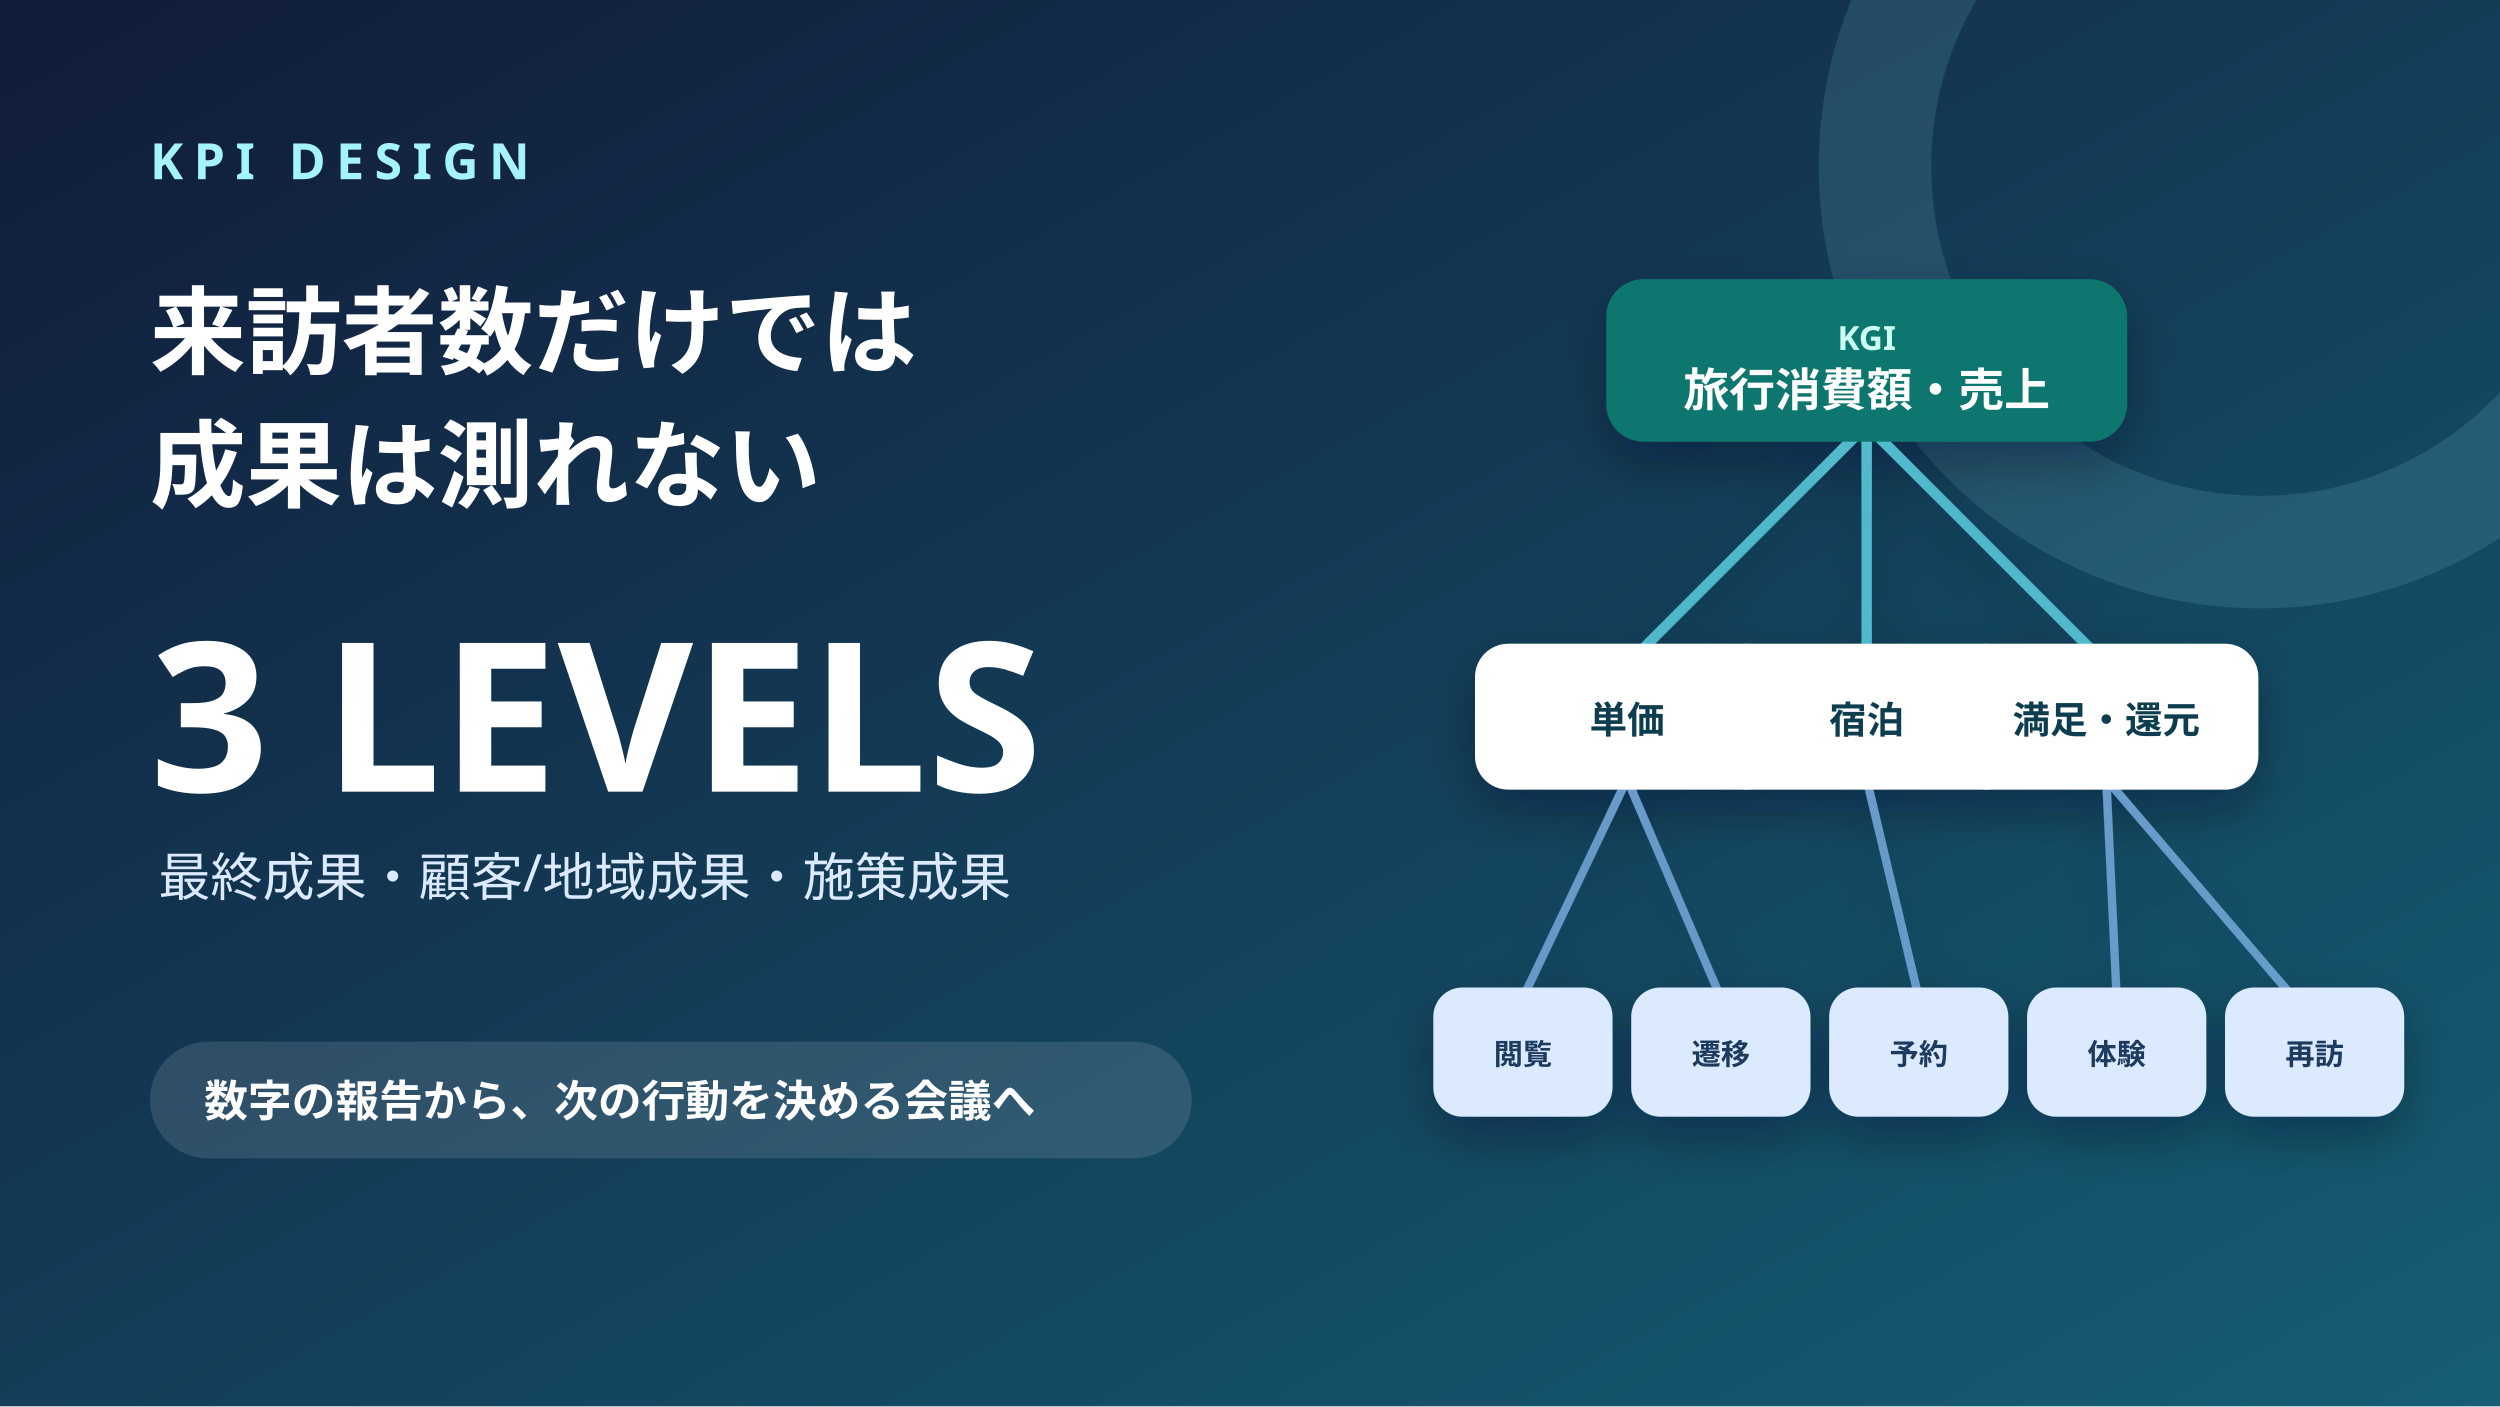
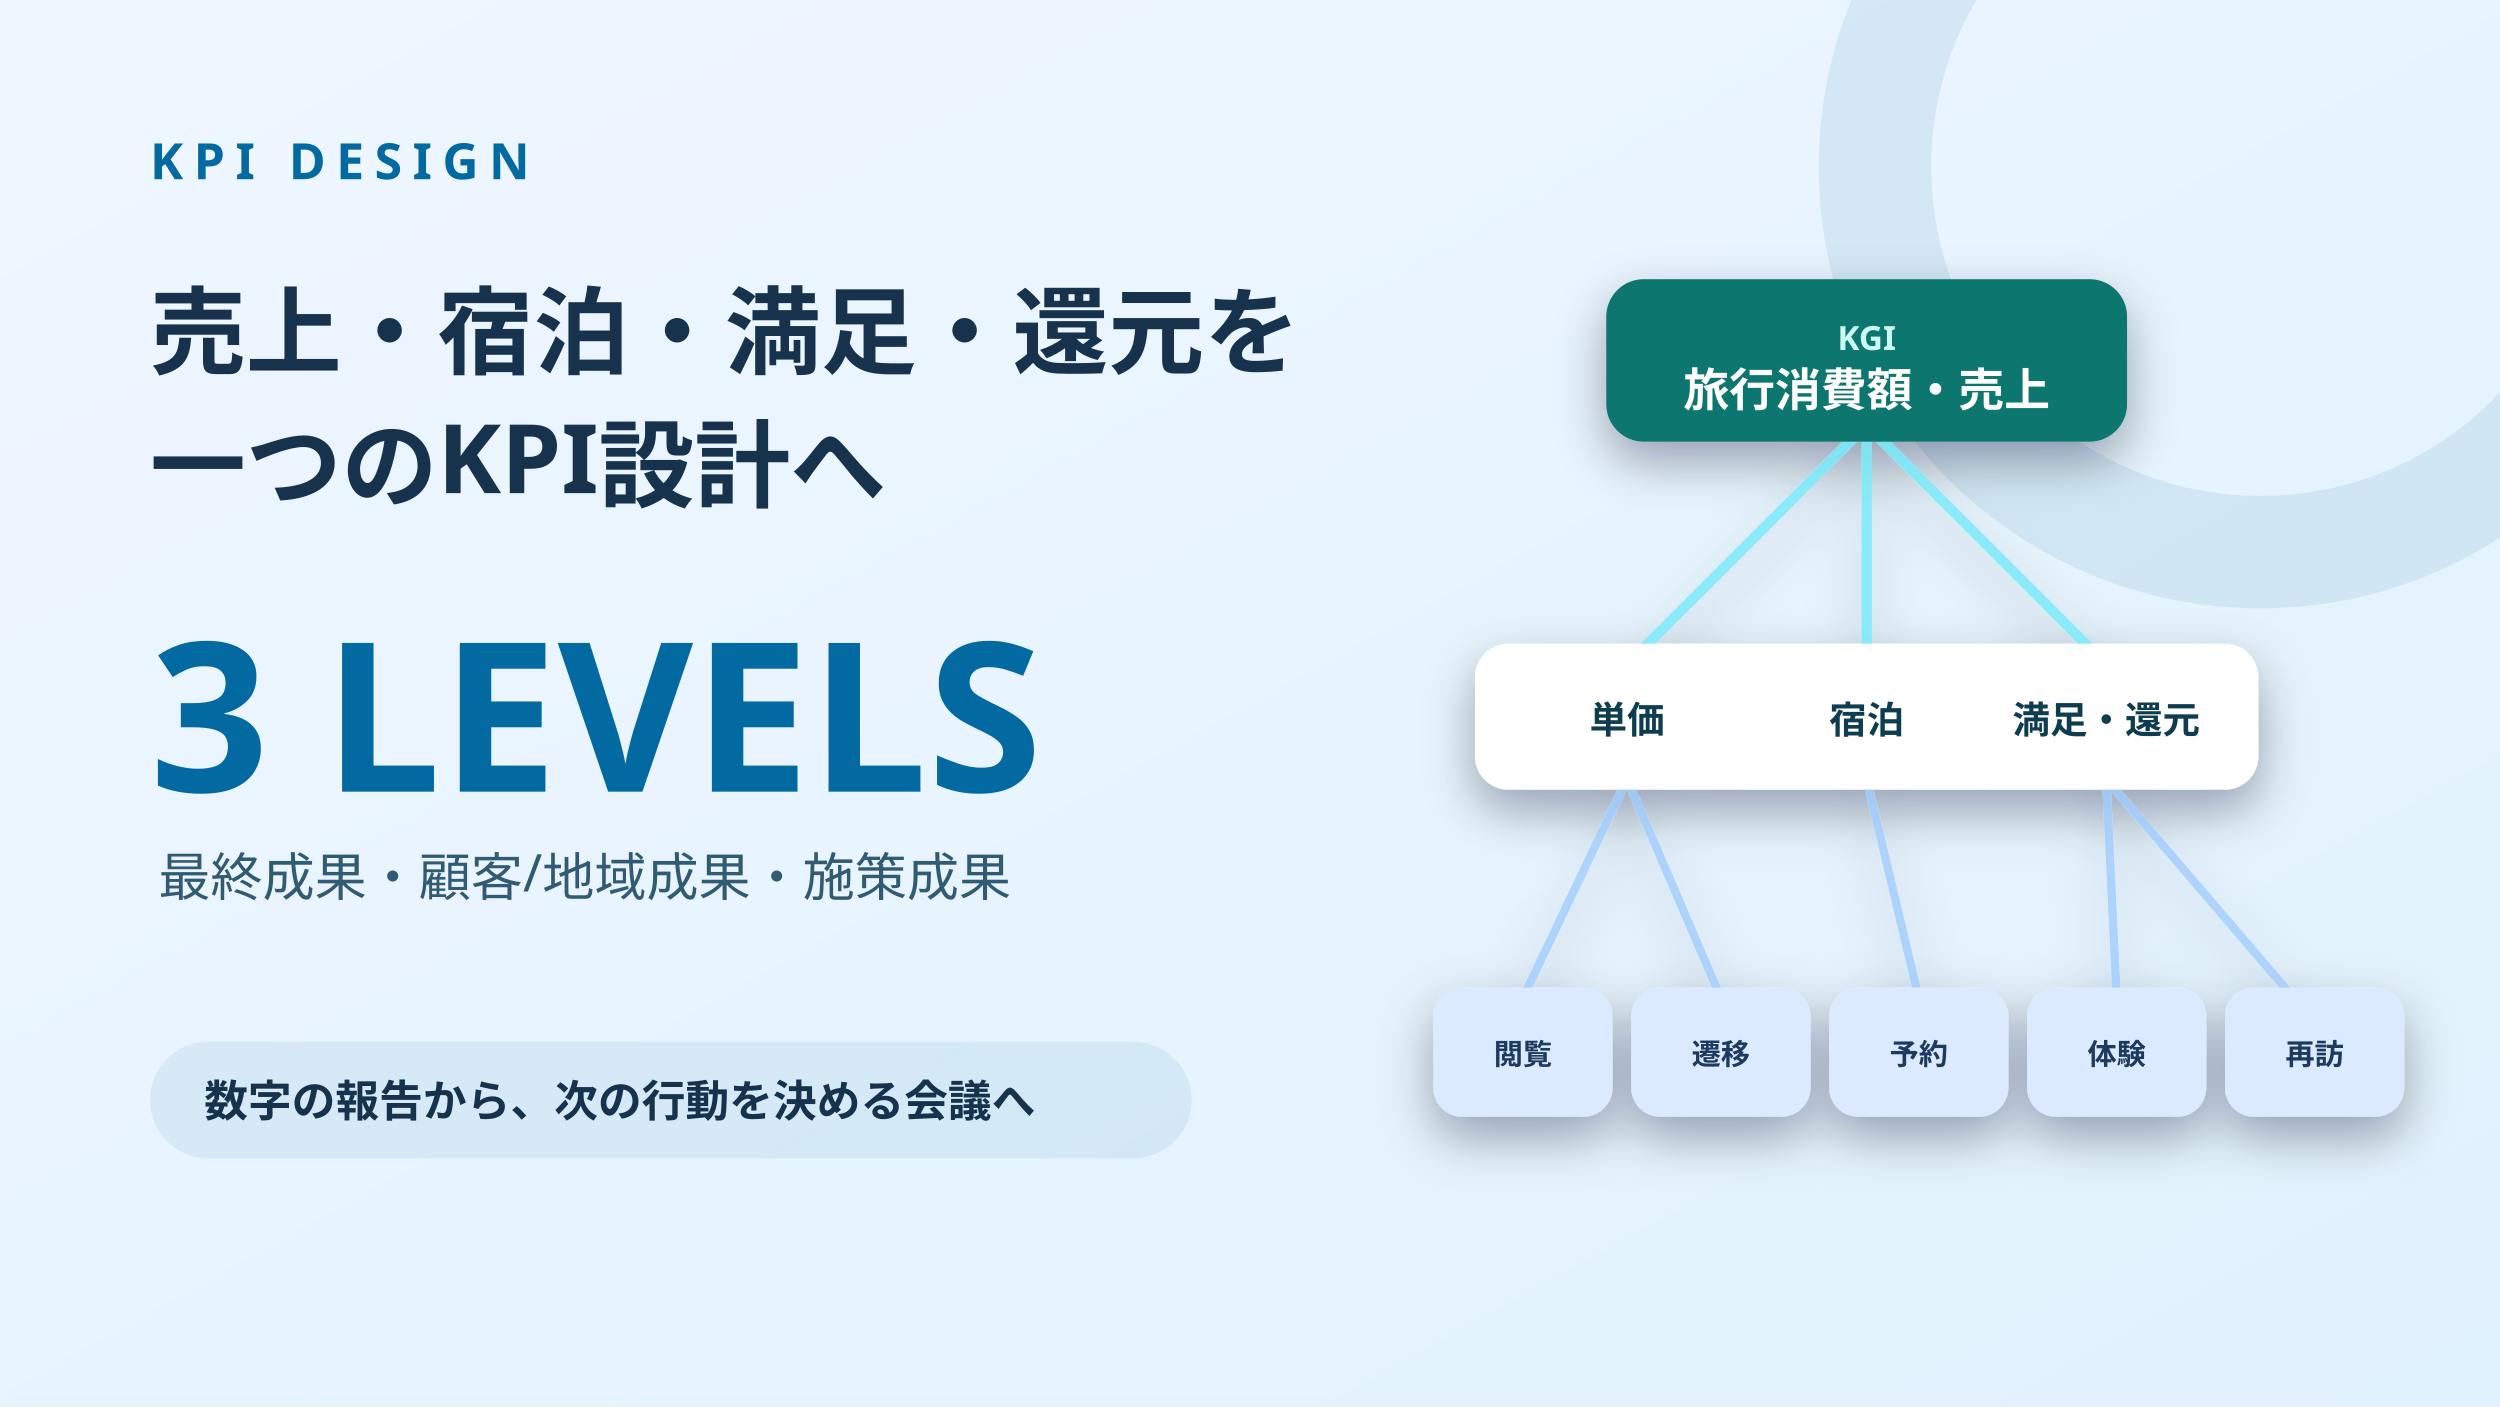
<svg xmlns="http://www.w3.org/2000/svg" width="1200" height="675" viewBox="0 0 1200 675" role="img" aria-labelledby="title desc">
  <defs>
    <linearGradient id="bg" x1="0" y1="0" x2="1" y2="1">
-       <stop stop-color="#111b3a" />
-       <stop offset="1" stop-color="#155e75" />
+       <stop stop-color="#eff6ff" />
+       <stop offset="1" stop-color="#e0f2fe" />
    </linearGradient>
    <filter id="shadow" x="-20%" y="-20%" width="140%" height="140%">
      <feDropShadow dx="0" dy="10" stdDeviation="12" flood-color="#020617" flood-opacity=".34" />
    </filter>
  </defs>
  <rect width="1200" height="675" fill="url(#bg)" />
-   <circle cx="1085" cy="80" r="185" fill="none" stroke="#a5f3fc" stroke-opacity=".12" stroke-width="54" />
-   <text x="72" y="86" fill="#a5f3fc" font-family="Segoe UI, sans-serif" font-size="24" font-weight="700" letter-spacing="5">KPI DESIGN</text>
-   <text x="72" y="176" fill="#fff" font-family="Yu Gothic UI, Meiryo, sans-serif" font-size="46" font-weight="700">来訪者数だけでは</text>
-   <text x="72" y="240" fill="#fff" font-family="Yu Gothic UI, Meiryo, sans-serif" font-size="46" font-weight="700">成果は測れない</text>
-   <text x="72" y="380" fill="#fff" font-family="Segoe UI, sans-serif" font-size="100" font-weight="800">3 LEVELS</text>
-   <text x="76" y="430" fill="#dbeafe" font-family="Yu Gothic UI, Meiryo, sans-serif" font-size="25">最終成果・顧客/地域成果・施策成果</text>
+   <circle cx="1085" cy="80" r="185" fill="none" stroke="#0369a1" stroke-opacity=".09" stroke-width="54" />
+   <text x="72" y="86" fill="#0369a1" font-family="Segoe UI, sans-serif" font-size="24" font-weight="700" letter-spacing="5">KPI DESIGN</text>
+   <text x="72" y="176" fill="#17324d" font-family="Yu Gothic UI, Meiryo, sans-serif" font-size="46" font-weight="700">売上・宿泊・満足・還元を</text>
+   <text x="72" y="240" fill="#17324d" font-family="Yu Gothic UI, Meiryo, sans-serif" font-size="46" font-weight="700">一つのKPI設計へ</text>
+   <text x="72" y="380" fill="#0369a1" font-family="Segoe UI, sans-serif" font-size="100" font-weight="800">3 LEVELS</text>
+   <text x="76" y="430" fill="#315a73" font-family="Yu Gothic UI, Meiryo, sans-serif" font-size="25">最終成果・顧客/地域成果・施策成果</text>
  <g transform="translate(676 104)" filter="url(#shadow)">
    <line x1="220" y1="100" x2="105" y2="215" stroke="#67e8f9" stroke-width="5" stroke-opacity=".7" />
    <line x1="220" y1="100" x2="220" y2="215" stroke="#67e8f9" stroke-width="5" stroke-opacity=".7" />
    <line x1="220" y1="100" x2="335" y2="215" stroke="#67e8f9" stroke-width="5" stroke-opacity=".7" />
    <line x1="105" y1="270" x2="55" y2="375" stroke="#93c5fd" stroke-width="4" stroke-opacity=".65" />
    <line x1="105" y1="270" x2="150" y2="375" stroke="#93c5fd" stroke-width="4" stroke-opacity=".65" />
    <line x1="220" y1="270" x2="245" y2="375" stroke="#93c5fd" stroke-width="4" stroke-opacity=".65" />
    <line x1="335" y1="270" x2="340" y2="375" stroke="#93c5fd" stroke-width="4" stroke-opacity=".65" />
    <line x1="335" y1="270" x2="425" y2="375" stroke="#93c5fd" stroke-width="4" stroke-opacity=".65" />
    <rect x="95" y="30" width="250" height="78" rx="18" fill="#0f766e" />
    <text x="220" y="64" fill="#ccfbf1" font-family="Yu Gothic UI, Meiryo, sans-serif" font-size="16" font-weight="700" text-anchor="middle">KGI</text>
    <text x="220" y="91" fill="#fff" font-family="Yu Gothic UI, Meiryo, sans-serif" font-size="22" font-weight="700" text-anchor="middle">旅行消費額・売上</text>
    <g fill="#fff">
      <rect x="32" y="205" width="146" height="70" rx="16" />
      <rect x="147" y="205" width="146" height="70" rx="16" />
      <rect x="262" y="205" width="146" height="70" rx="16" />
    </g>
    <g fill="#0f3e50" font-family="Yu Gothic UI, Meiryo, sans-serif" font-size="18" font-weight="700" text-anchor="middle">
      <text x="105" y="248">単価</text>
      <text x="220" y="248">宿泊</text>
      <text x="335" y="248">満足・還元</text>
    </g>
    <g fill="#dbeafe">
      <rect x="12" y="370" width="86" height="62" rx="14" />
      <rect x="107" y="370" width="86" height="62" rx="14" />
      <rect x="202" y="370" width="86" height="62" rx="14" />
      <rect x="297" y="370" width="86" height="62" rx="14" />
      <rect x="392" y="370" width="86" height="62" rx="14" />
    </g>
    <g fill="#1e3a5f" font-family="Yu Gothic UI, Meiryo, sans-serif" font-size="14" font-weight="700" text-anchor="middle">
      <text x="55" y="407">閲覧</text>
      <text x="150" y="407">遷移</text>
      <text x="245" y="407">予約</text>
      <text x="340" y="407">体験</text>
      <text x="435" y="407">再訪</text>
    </g>
  </g>
-   <rect x="72" y="500" width="500" height="56" rx="28" fill="#fff" fill-opacity=".12" />
-   <text x="98" y="536" fill="#fff" font-family="Yu Gothic UI, Meiryo, sans-serif" font-size="21" font-weight="700">数字の報告から、次の行動を決める会議へ</text>
+   <rect x="72" y="500" width="500" height="56" rx="28" fill="#0369a1" fill-opacity=".08" />
+   <text x="98" y="536" fill="#17324d" font-family="Yu Gothic UI, Meiryo, sans-serif" font-size="21" font-weight="700">数字の報告から、次の行動を決める会議へ</text>
</svg>
